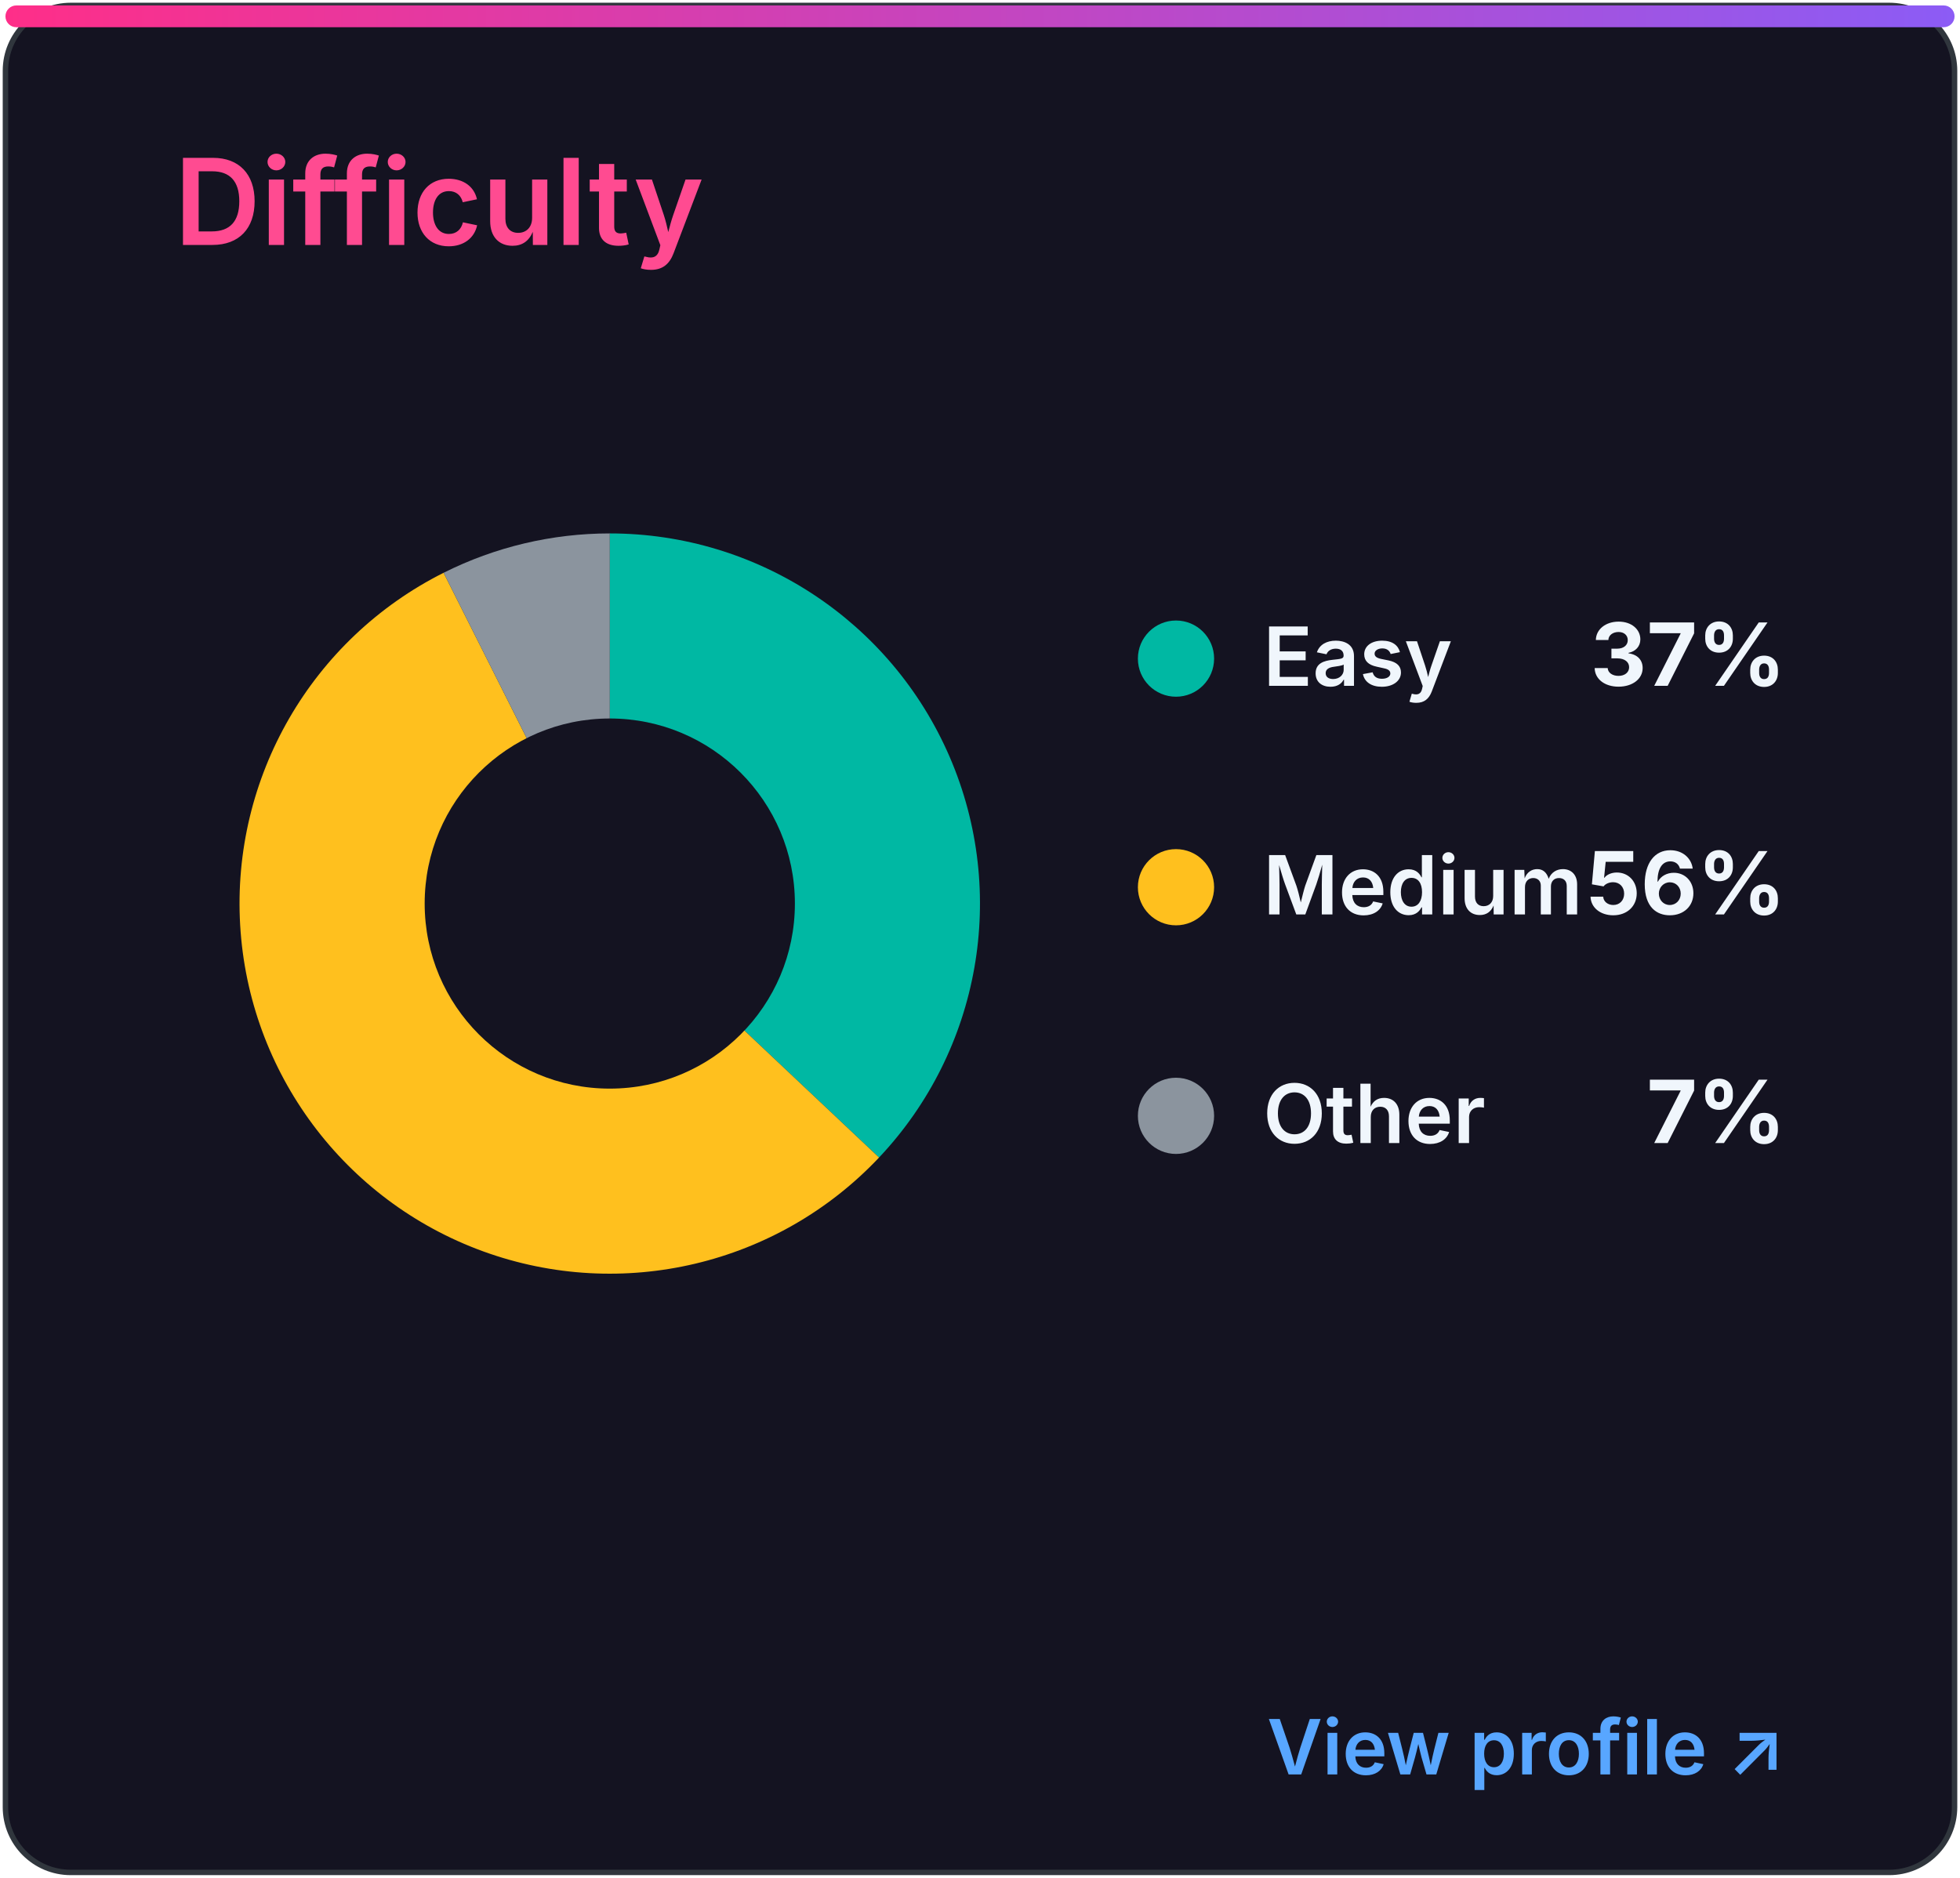
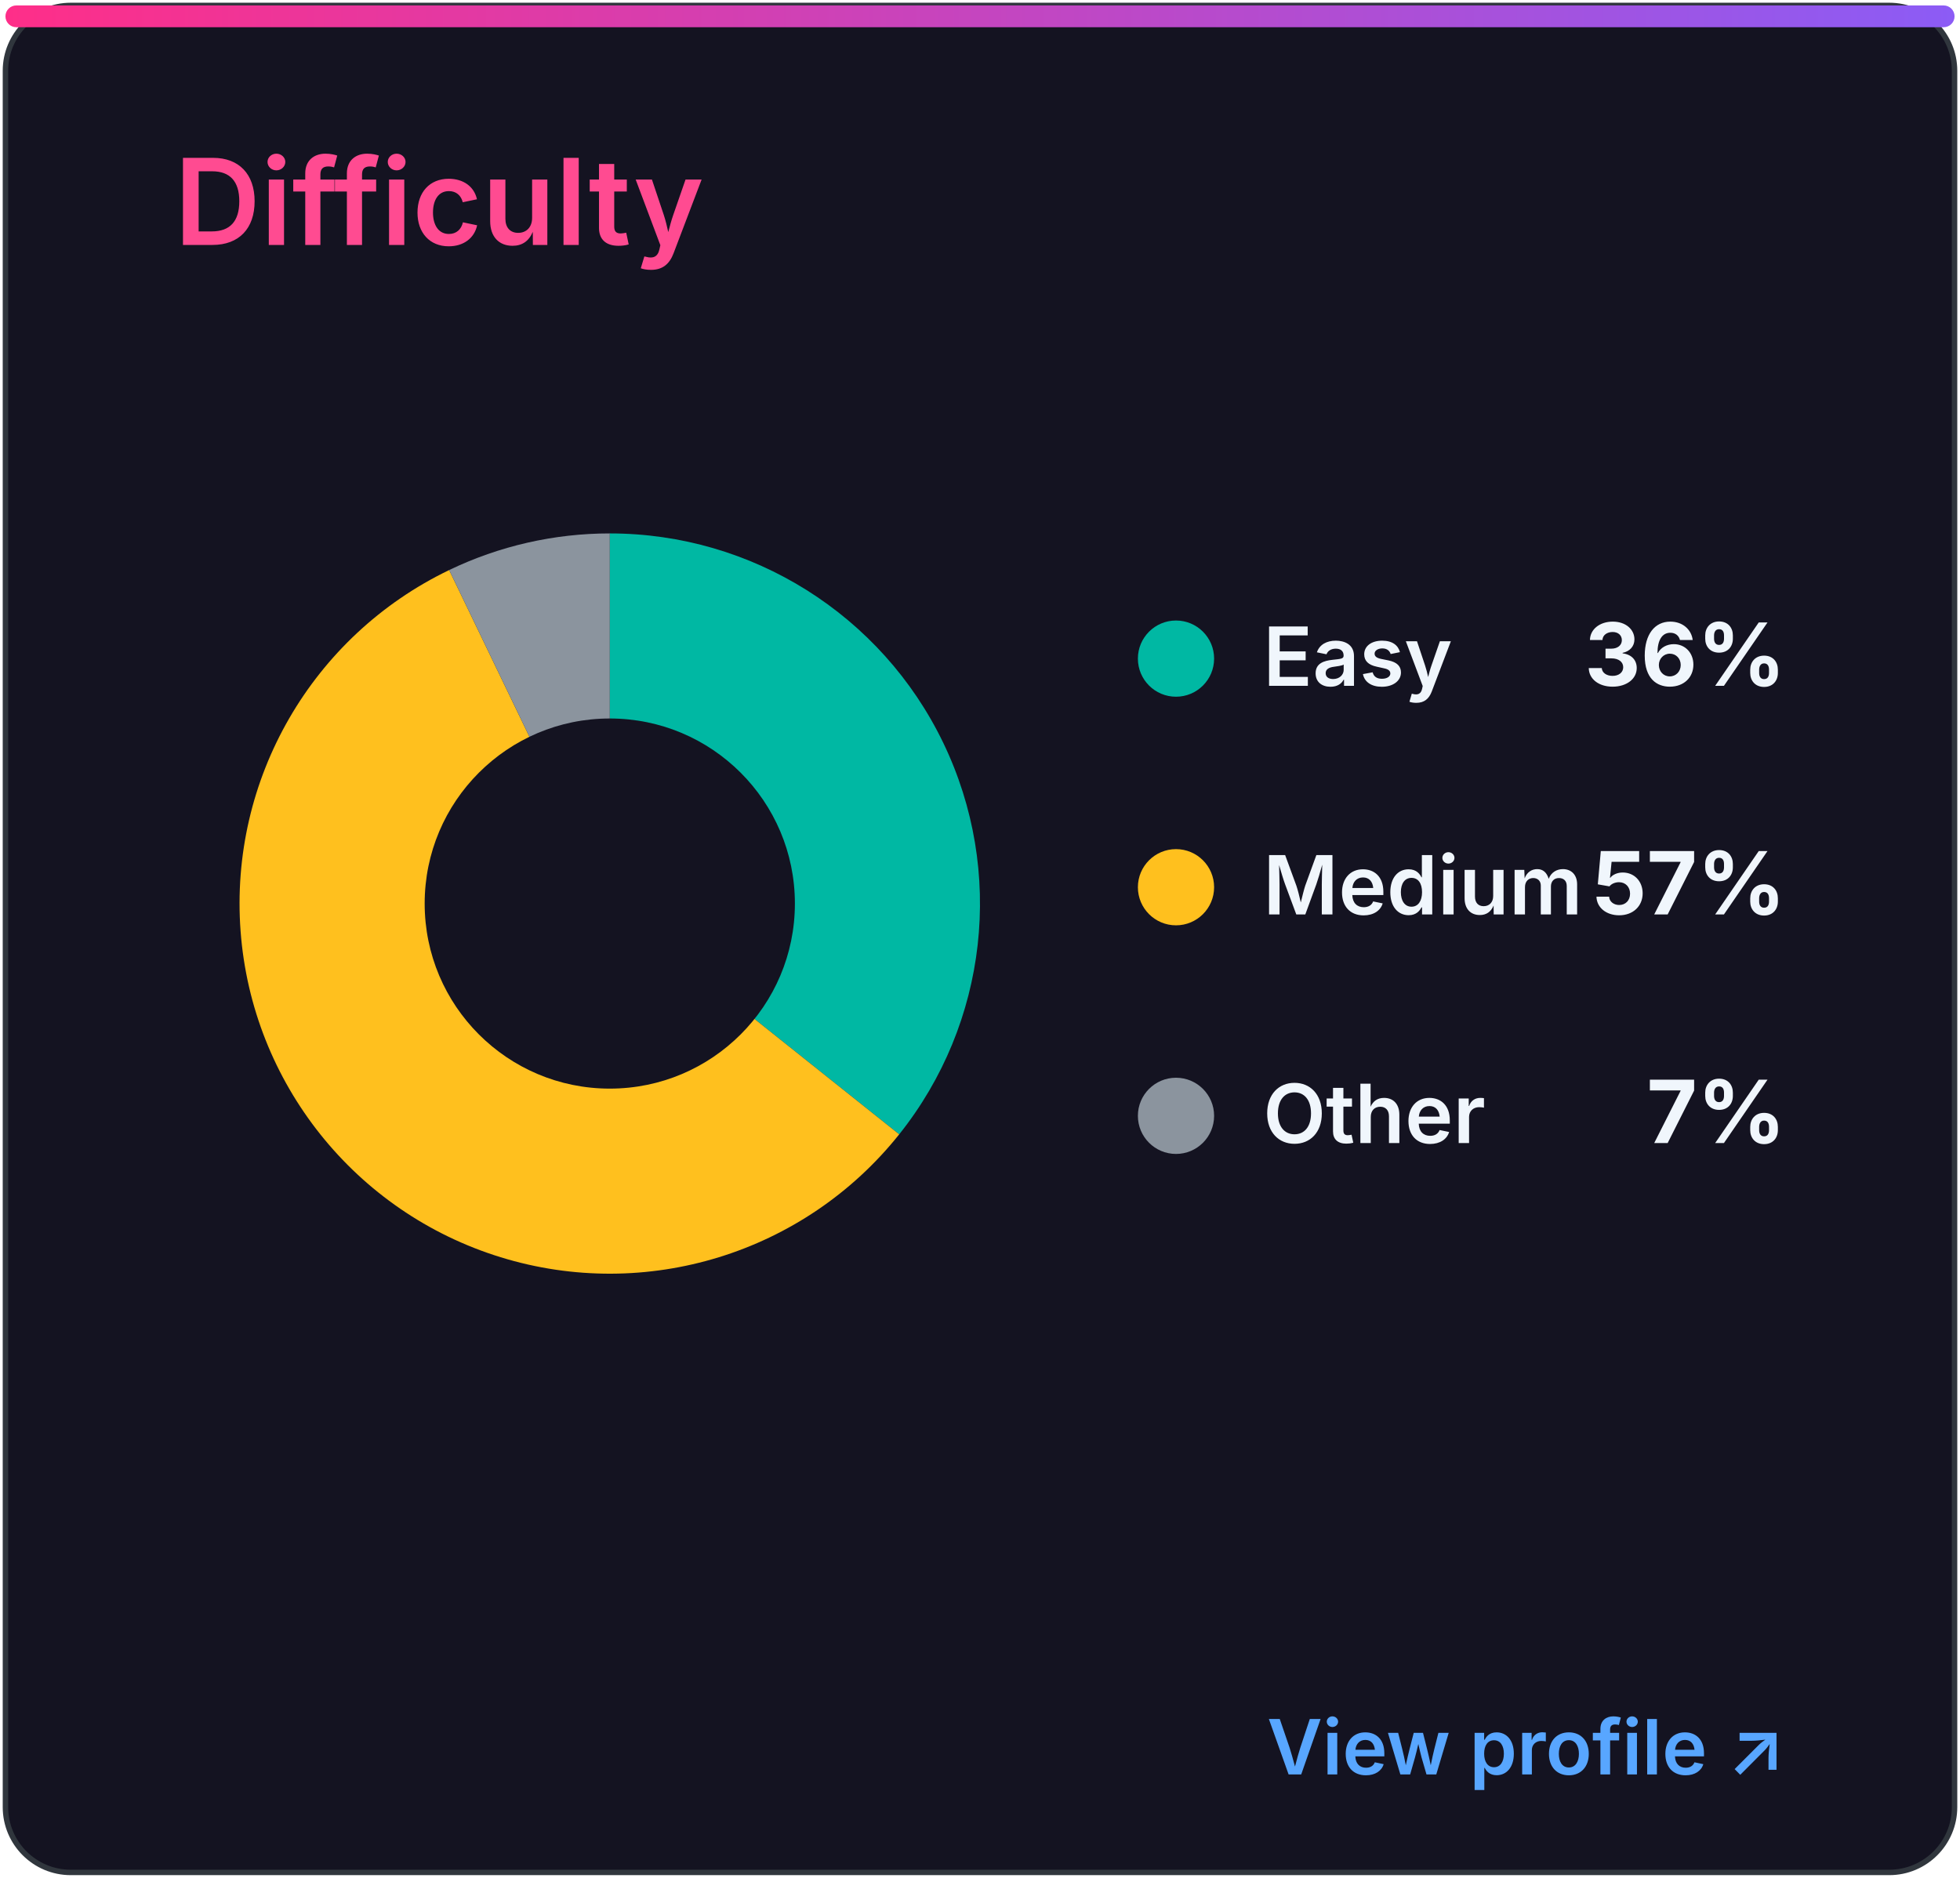
<svg xmlns="http://www.w3.org/2000/svg" width="360" height="345" viewBox="0 0 360 345" role="img" aria-labelledby="title desc">
  <defs>
    <linearGradient id="accent" x1="0" x2="1">
      <stop stop-color="#ff2e88" />
      <stop offset="1" stop-color="#8b5cf6" />
    </linearGradient>
    <clipPath id="bar">
      <rect x="32" y="82" width="296" height="8" rx="4" />
    </clipPath>
    <style>
.heading{font:600 22px -apple-system,BlinkMacSystemFont,'Segoe UI',sans-serif;fill:#ff4b91}
.eyebrow{font:600 10px -apple-system,BlinkMacSystemFont,'Segoe UI',sans-serif;letter-spacing:1.2px;fill:#8b949e}
.total{font:700 52px -apple-system,BlinkMacSystemFont,'Segoe UI',sans-serif;fill:#f0f6fc}
.metric{font:600 15px -apple-system,BlinkMacSystemFont,'Segoe UI',sans-serif;fill:#f0f6fc}
.count{font:700 16px -apple-system,BlinkMacSystemFont,'Segoe UI',sans-serif;fill:#f0f6fc}
.muted{font:500 13px -apple-system,BlinkMacSystemFont,'Segoe UI',sans-serif;fill:#8b949e}
.language{font:700 31px -apple-system,BlinkMacSystemFont,'Segoe UI',sans-serif;fill:#f0f6fc}
.link{font:600 14px -apple-system,BlinkMacSystemFont,'Segoe UI',sans-serif;fill:#58a6ff}
</style>
  </defs>
  <rect x="1" y="1" width="358" height="343" rx="12" fill="#141321" stroke="#30363d" />
  <rect x="1" y="1" width="358" height="4" rx="2" fill="url(#accent)" />
  <text x="32" y="45" class="heading">Difficulty</text>
-   <path d="M 112 166 L 112.00 98.00 A 68 68 0 0 1 161.46 212.66 Z" fill="#00b8a3" />
-   <path d="M 112 166 L 161.46 212.66 A 68 68 0 1 1 81.48 105.23 Z" fill="#ffc01e" />
-   <path d="M 112 166 L 81.48 105.23 A 68 68 0 0 1 112.00 98.00 Z" fill="#8b949e" />
+   <path d="M 112 166 L 112.00 98.00 A 68 68 0 0 1 165.16 208.40 Z" fill="#00b8a3" />
+   <path d="M 112 166 L 165.16 208.40 A 68 68 0 1 1 82.50 104.73 Z" fill="#ffc01e" />
+   <path d="M 112 166 L 82.50 104.73 A 68 68 0 0 1 112.00 98.00 Z" fill="#8b949e" />
  <circle cx="112" cy="166" r="34" fill="#141321" />
  <circle cx="216" cy="121" r="7" fill="#00b8a3" />
  <text x="232" y="126" class="metric">Easy</text>
-   <text x="328" y="126" class="count" text-anchor="end">37%</text>
+   <text x="328" y="126" class="count" text-anchor="end">36%</text>
  <circle cx="216" cy="163" r="7" fill="#ffc01e" />
  <text x="232" y="168" class="metric">Medium</text>
-   <text x="328" y="168" class="count" text-anchor="end">56%</text>
+   <text x="328" y="168" class="count" text-anchor="end">57%</text>
  <circle cx="216" cy="205" r="7" fill="#8b949e" />
  <text x="232" y="210" class="metric">Other</text>
  <text x="328" y="210" class="count" text-anchor="end">7%</text>
  <text x="328" y="326" class="link" text-anchor="end">View profile ↗</text>
</svg>
